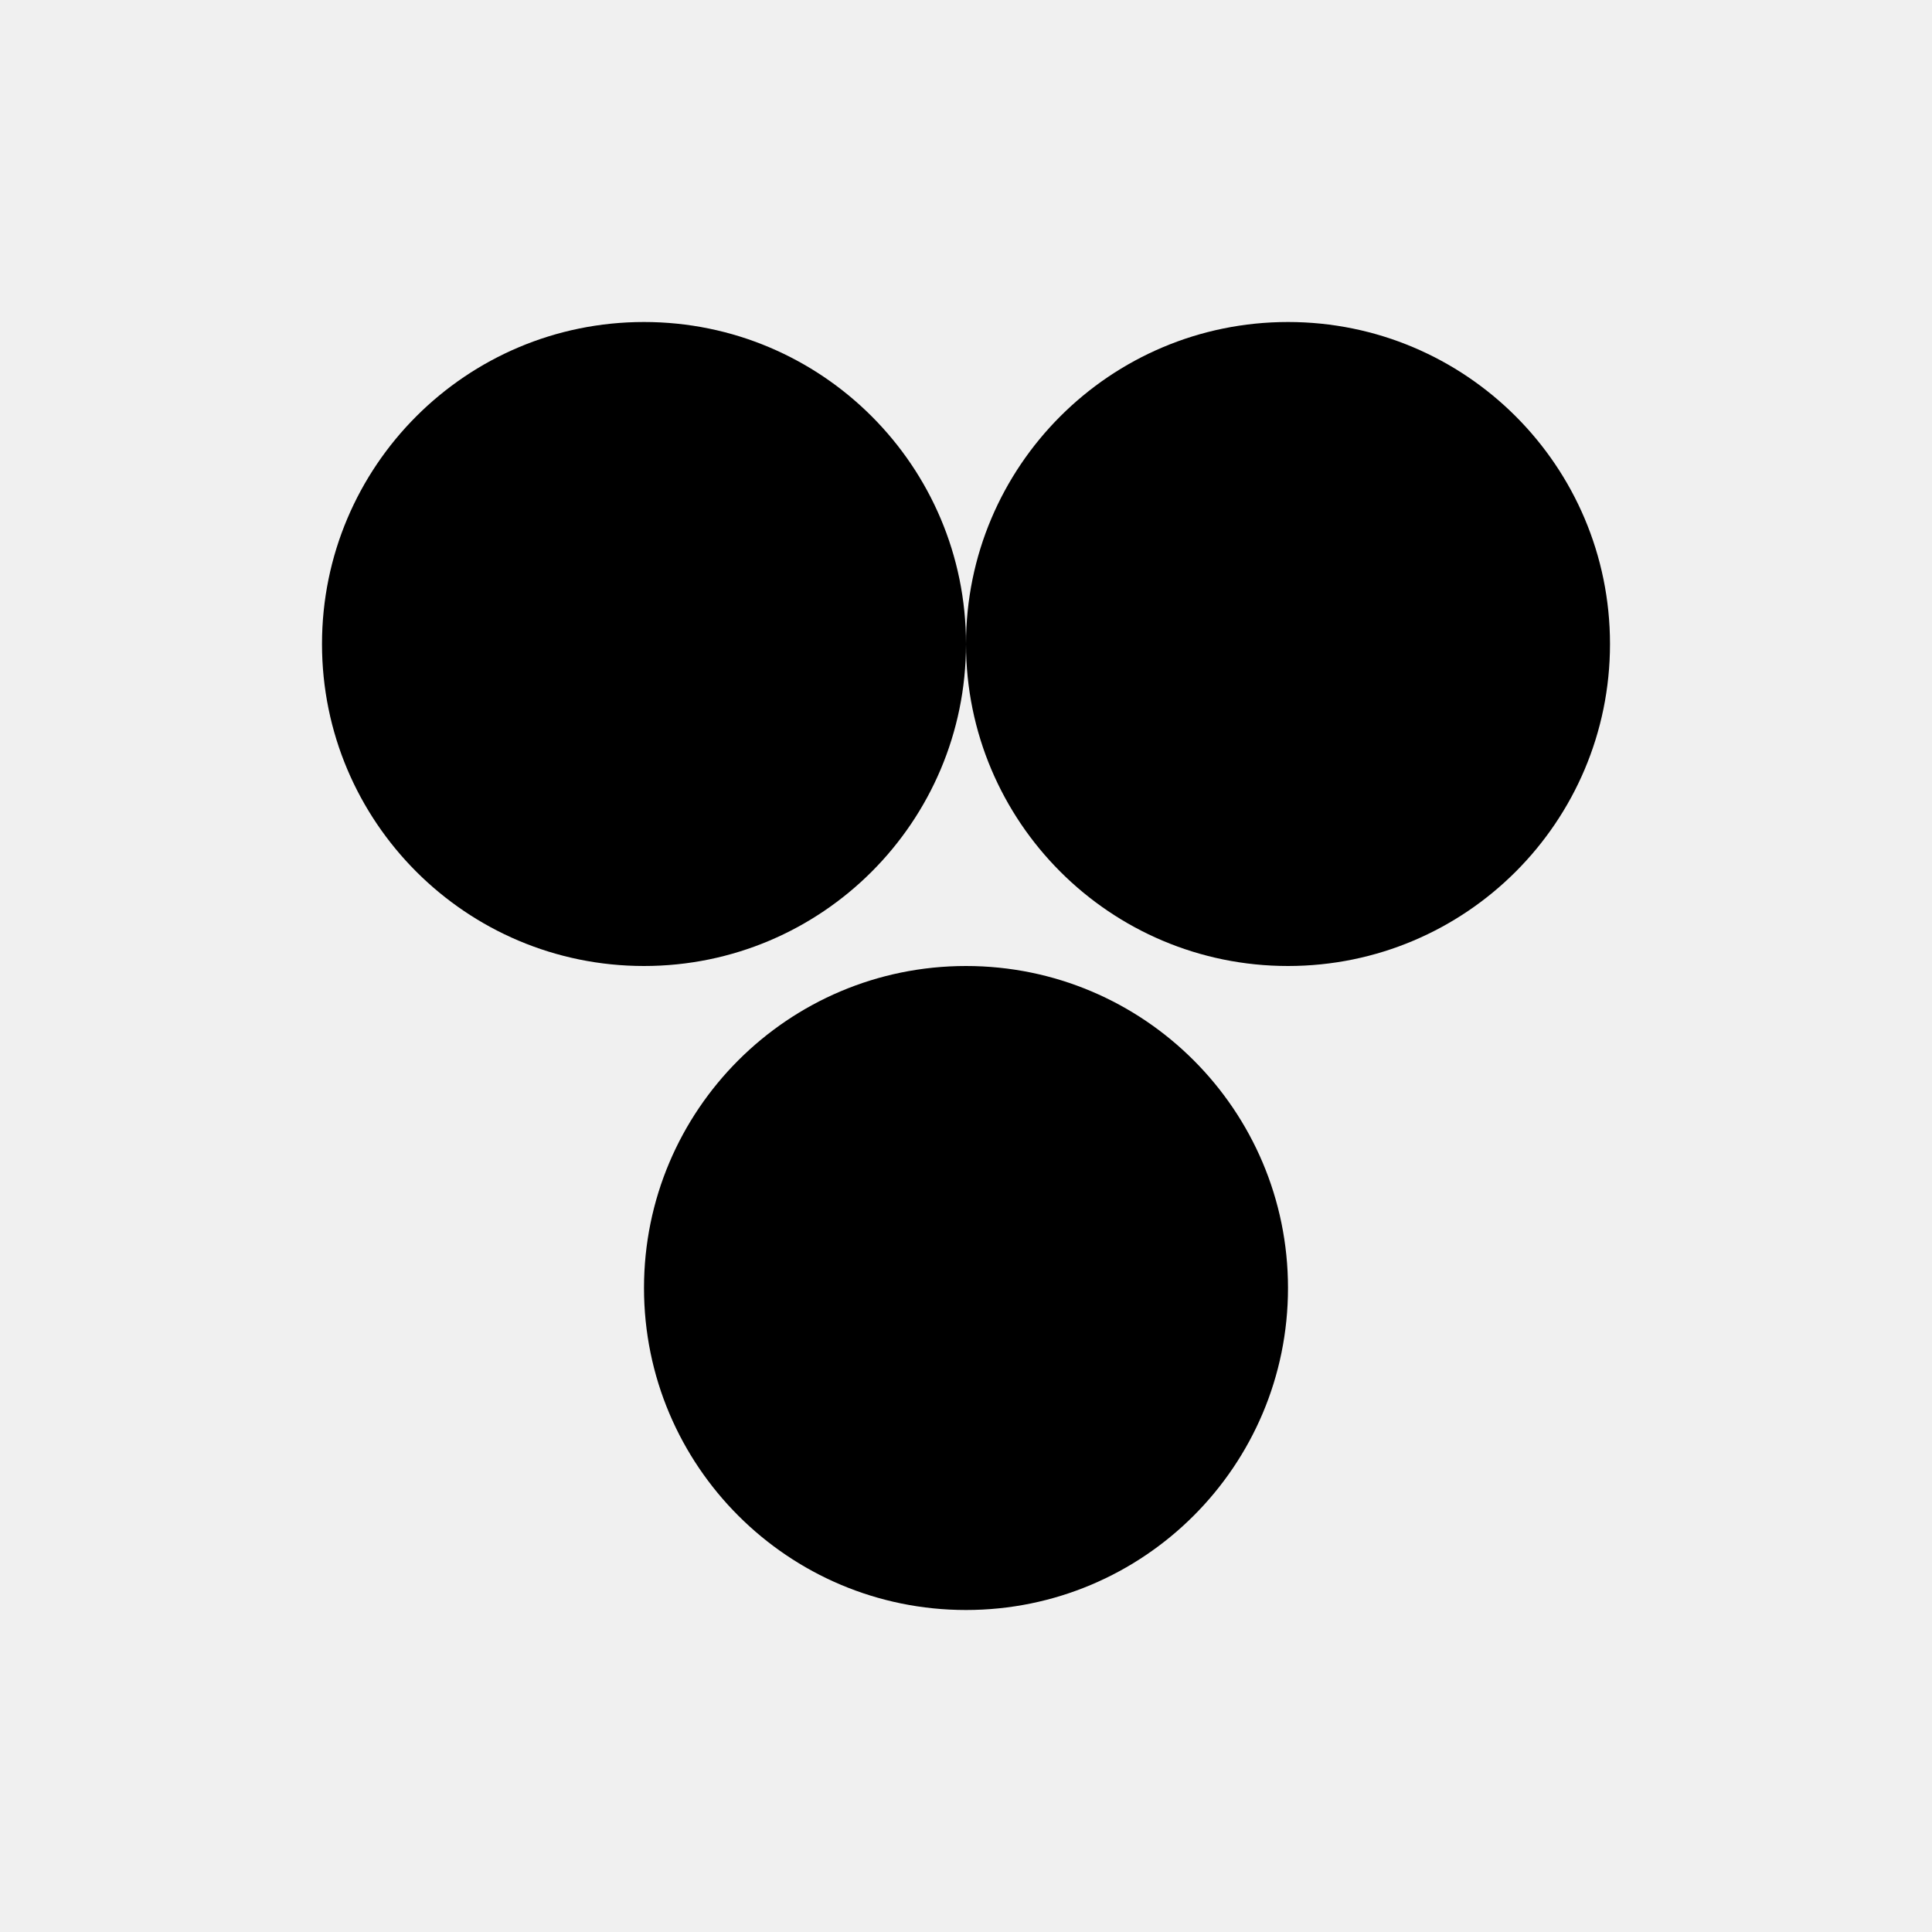
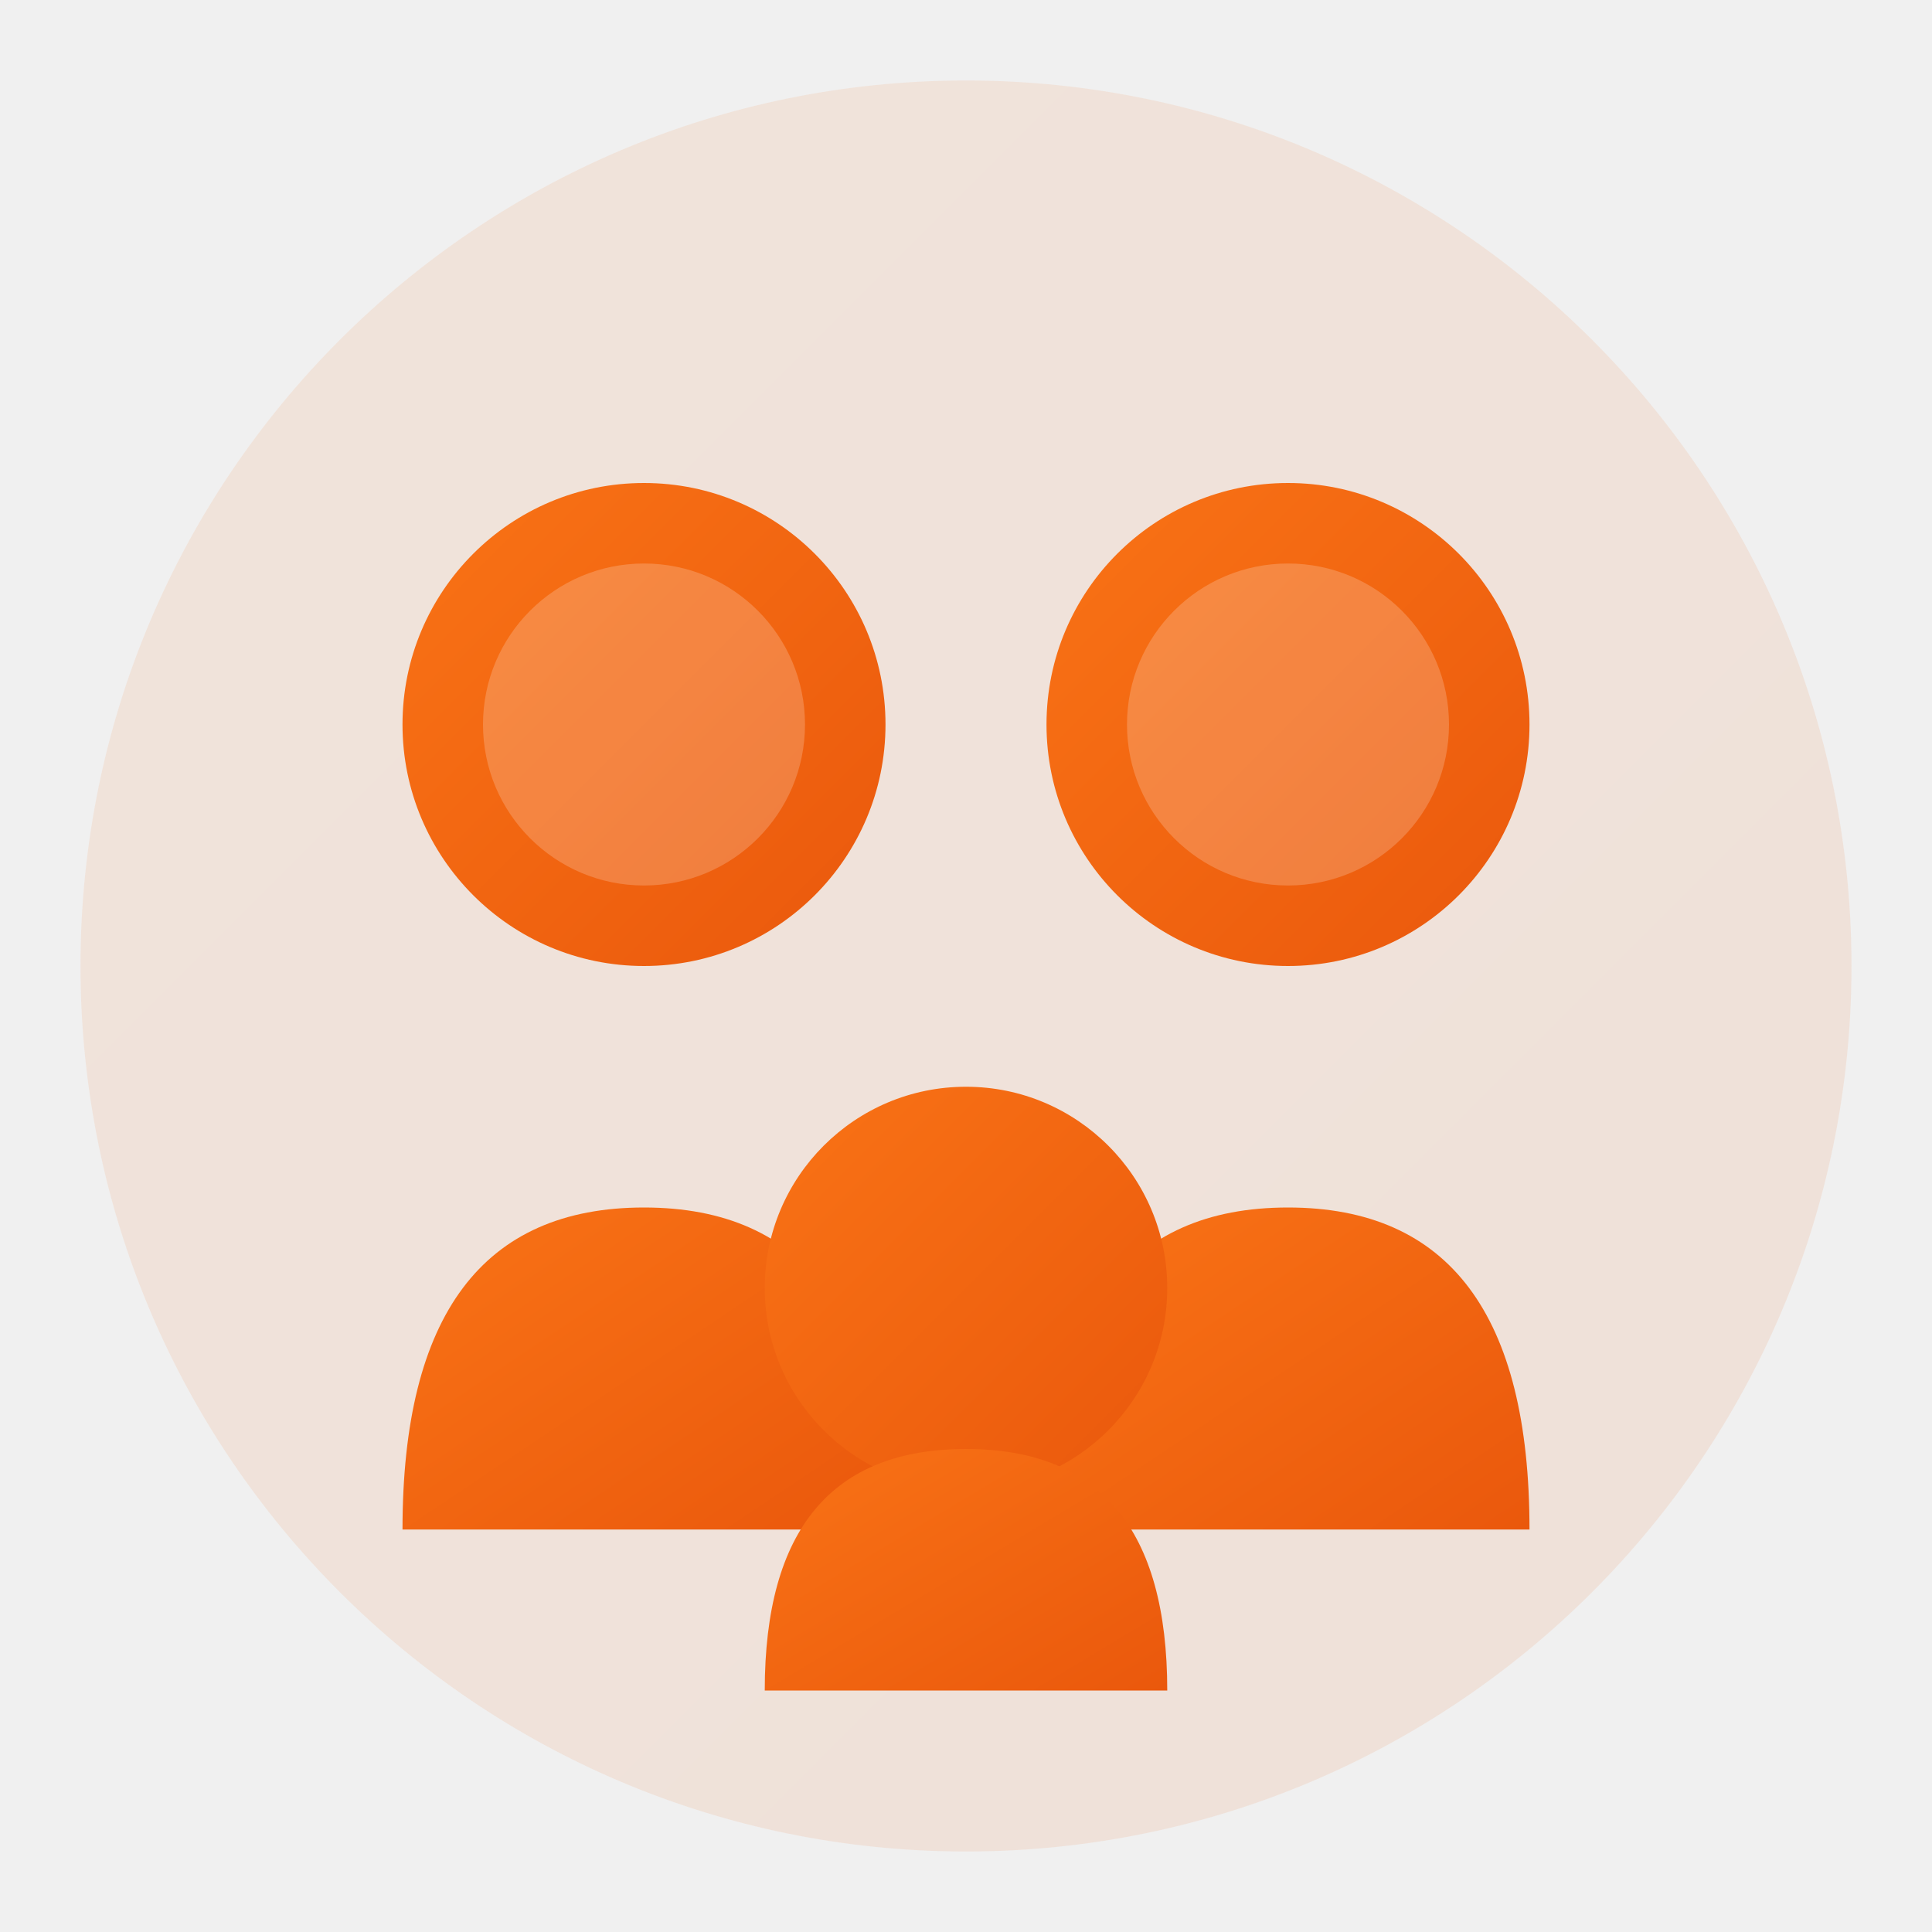
<svg xmlns="http://www.w3.org/2000/svg" width="48" height="48" viewBox="0 0 48 48">
-   <circle cx="16" cy="16" r="8" fill="currentColor" />
-   <circle cx="32" cy="16" r="8" fill="currentColor" />
-   <circle cx="24" cy="32" r="8" fill="currentColor" />
-   <circle cx="16" cy="16" r="6" fill="currentColor" opacity="0.3" />
-   <circle cx="32" cy="16" r="6" fill="currentColor" opacity="0.3" />
-   <circle cx="24" cy="32" r="6" fill="currentColor" opacity="0.3" />
+   <defs>
+     <linearGradient id="customers-gradient" x1="0%" y1="0%" x2="100%" y2="100%">
+       <stop offset="0%" style="stop-color:#F97316;stop-opacity:1" />
+       <stop offset="100%" style="stop-color:#EA580C;stop-opacity:1" />
+     </linearGradient>
+   </defs>
+   <circle cx="24" cy="24" r="22" fill="url(#customers-gradient)" opacity="0.1" />
+   <circle cx="16" cy="18" r="6" fill="url(#customers-gradient)" />
+   <circle cx="32" cy="18" r="6" fill="url(#customers-gradient)" />
+   <path d="M10 38 Q10 30 16 30 Q22 30 22 38" fill="url(#customers-gradient)" />
+   <path d="M26 38 Q26 30 32 30 Q38 30 38 38" fill="url(#customers-gradient)" />
+   <circle cx="24" cy="32" r="5" fill="url(#customers-gradient)" />
+   <path d="M19 42 Q19 36 24 36 Q29 36 29 42" fill="url(#customers-gradient)" />
+   <circle cx="16" cy="18" r="4" fill="white" opacity="0.2" />
+   <circle cx="32" cy="18" r="4" fill="white" opacity="0.2" />
</svg>
